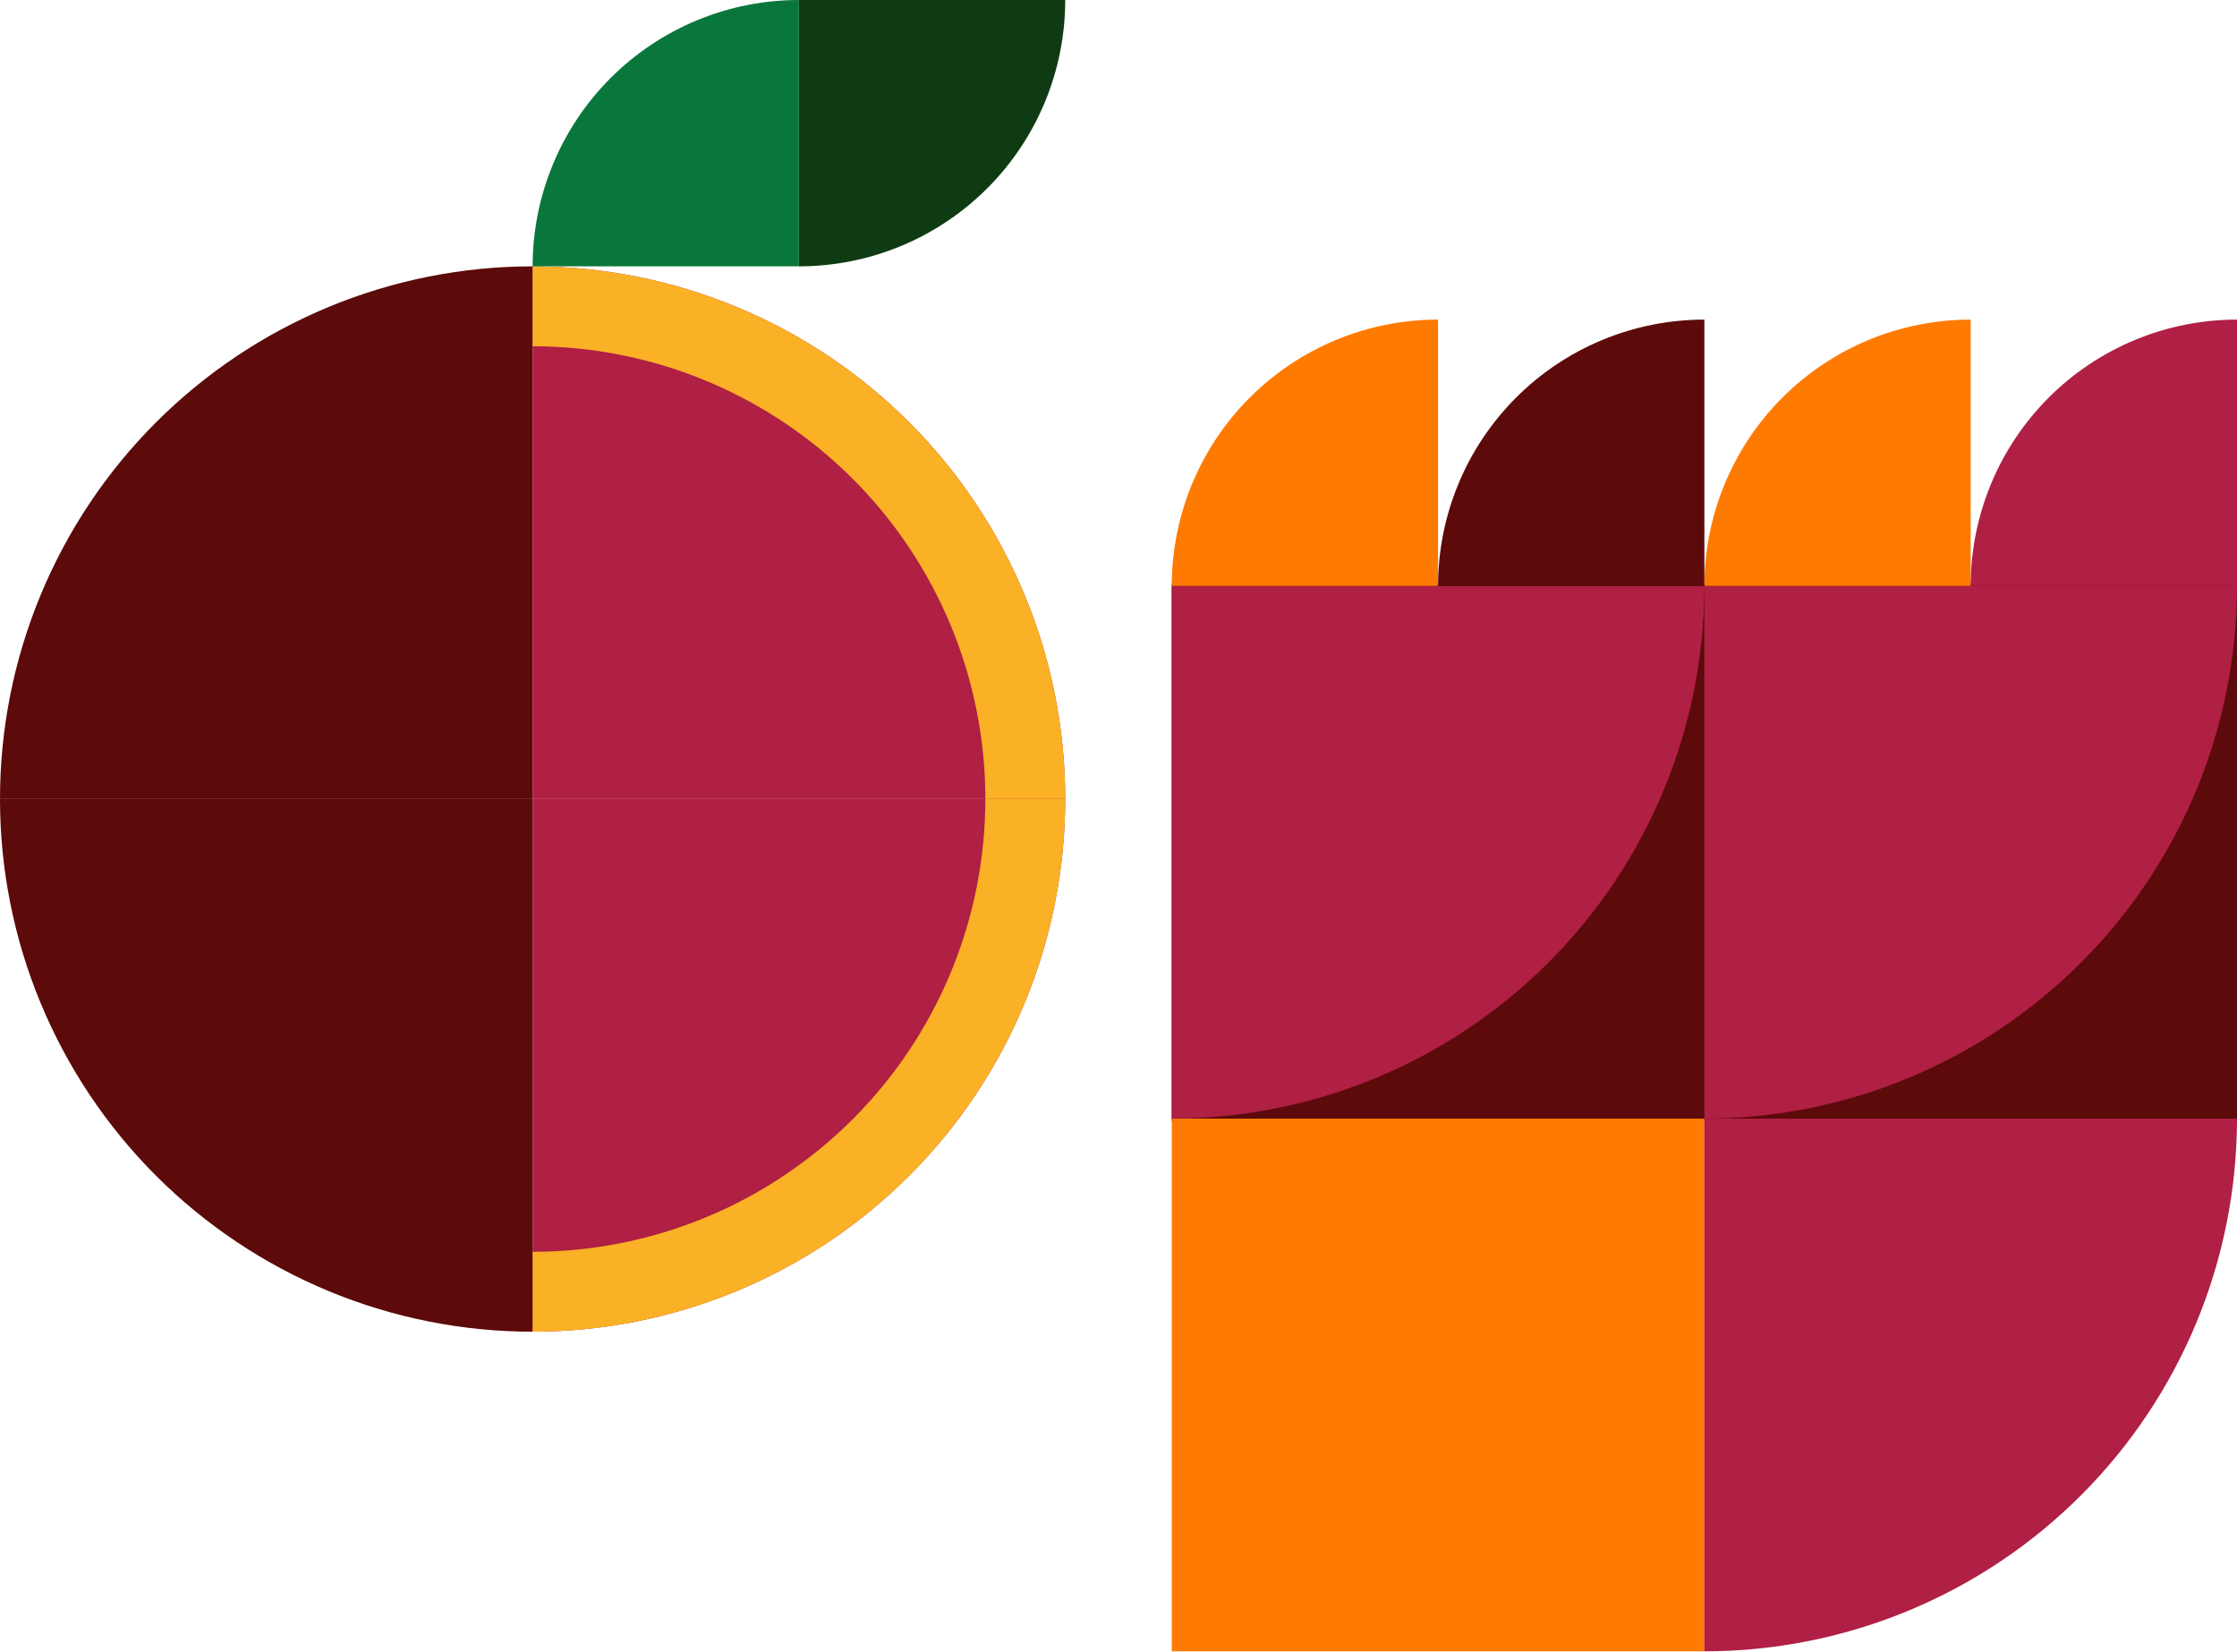
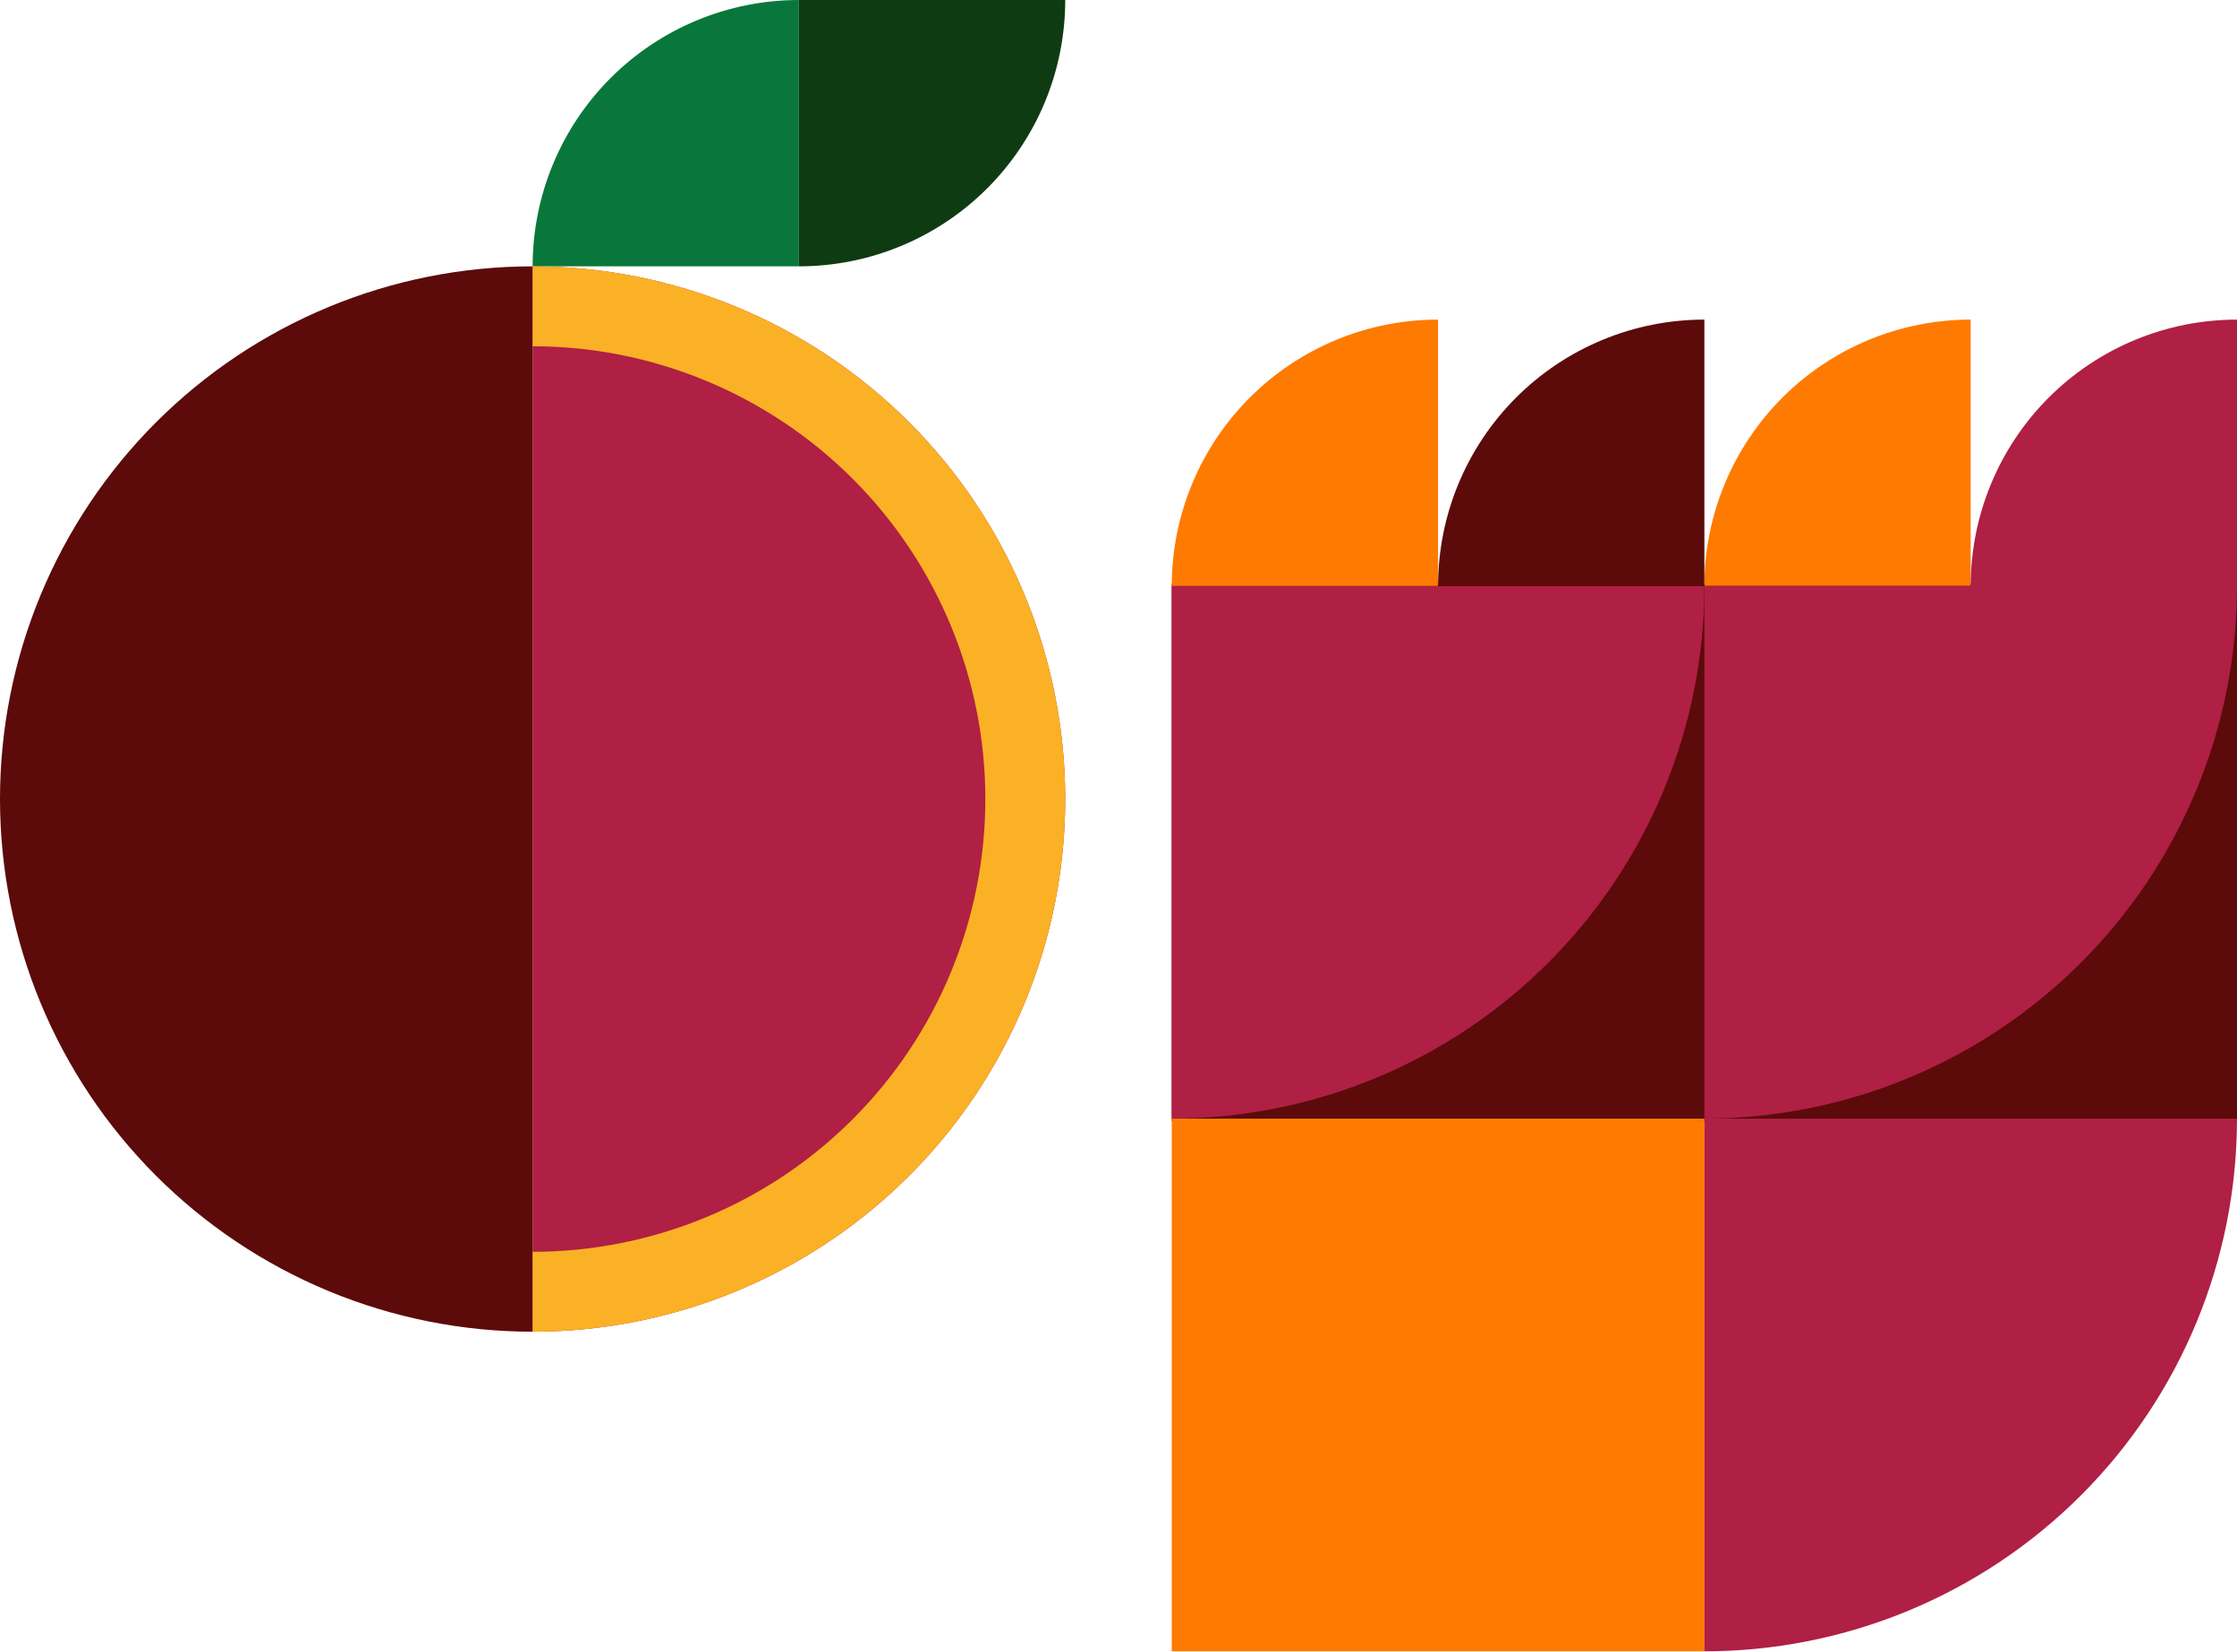
<svg xmlns="http://www.w3.org/2000/svg" width="1260" height="930" viewBox="0 0 1260 930" fill="none">
-   <path d="M300 150C260.603 150 221.593 157.76 185.195 172.836C148.797 187.912 115.726 210.01 87.868 237.868C60.01 265.725 37.913 298.797 22.836 335.195C7.76 371.593 -3.90311e-05 410.603 -4.24753e-05 450L300 450L300 150Z" fill="#5C0A0A" />
-   <path d="M600 450C600 410.603 592.24 371.593 577.164 335.195C562.087 298.797 539.99 265.725 512.132 237.868C484.274 210.01 451.203 187.912 414.805 172.836C378.407 157.76 339.397 150 300 150L300 450L600 450Z" fill="#B01F44" />
-   <path d="M600 450C600 410.603 592.24 371.593 577.164 335.195C562.087 298.797 539.99 265.726 512.132 237.868C484.274 210.01 451.203 187.913 414.805 172.836C378.407 157.76 339.397 150 300 150L300 195C333.487 195 366.646 201.596 397.584 214.411C428.522 227.226 456.633 246.009 480.312 269.688C503.991 293.367 522.774 321.478 535.589 352.416C548.404 383.354 555 416.513 555 450L600 450Z" fill="#FAB125" />
-   <path d="M300 750C339.397 750 378.407 742.24 414.805 727.164C451.203 712.087 484.274 689.99 512.132 662.132C539.99 634.274 562.087 601.203 577.164 564.805C592.24 528.407 600 489.397 600 450L300 450L300 750Z" fill="#B01F44" />
-   <path d="M-4.24753e-05 450C-4.59194e-05 489.397 7.76 528.407 22.836 564.805C37.913 601.203 60.01 634.274 87.868 662.132C115.726 689.99 148.797 712.087 185.195 727.164C221.593 742.24 260.603 750 300 750L300 450L-4.24753e-05 450Z" fill="#5C0A0A" />
-   <path d="M450 -2.12376e-05C430.302 -2.38207e-05 410.796 3.88 392.597 11.418C374.399 18.956 357.863 30.005 343.934 43.934C330.005 57.863 318.956 74.399 311.418 92.597C303.88 110.796 300 130.302 300 150L450 150L450 -2.12376e-05Z" fill="#09773B" />
+   <path fill-rule="evenodd" clip-rule="evenodd" d="M577.164 335.195C592.24 371.593 600 410.603 600 450C600 489.397 592.24 528.407 577.164 564.805C562.087 601.203 539.99 634.275 512.132 662.132C484.275 689.99 451.203 712.088 414.805 727.164C378.407 742.24 339.397 750 300 750V450L300 150C339.397 150 378.407 157.76 414.805 172.836C451.203 187.913 484.274 210.01 512.132 237.868C539.99 265.726 562.087 298.797 577.164 335.195Z" fill="#B01F44" />
+   <path fill-rule="evenodd" clip-rule="evenodd" d="M185.195 172.836C221.593 157.76 260.603 150 300 150L300 450V750C260.603 750 221.593 742.24 185.195 727.164C148.797 712.088 115.726 689.99 87.868 662.132C60.01 634.275 37.913 601.203 22.836 564.805C7.76 528.407 0 489.397 0 450C3.44416e-06 410.603 7.76 371.593 22.836 335.195C37.913 298.797 60.01 265.726 87.868 237.868C115.726 210.01 148.797 187.913 185.195 172.836Z" fill="#5C0A0A" />
+   <path d="M450 -1.52588e-05C430.302 -1.69809e-05 410.796 3.88 392.597 11.418C374.399 18.956 357.863 30.005 343.934 43.934C330.005 57.863 318.956 74.399 311.418 92.597C303.88 110.796 300 130.302 300 150L450 150L450 -1.52588e-05Z" fill="#09773B" />
  <path d="M450 150C469.698 150 489.204 146.12 507.403 138.582C525.601 131.044 542.137 119.995 556.066 106.066C569.995 92.137 581.044 75.601 588.582 57.403C596.12 39.204 600 19.698 600 0L450 0L450 150Z" fill="#0F3B13" />
-   <path d="M300 750C339.397 750 378.407 742.24 414.805 727.164C451.203 712.087 484.274 689.99 512.132 662.132C539.99 634.274 562.087 601.203 577.164 564.805C592.24 528.407 600 489.397 600 450L555 450C555 483.487 548.404 516.646 535.589 547.584C522.774 578.522 503.991 606.633 480.312 630.312C456.633 653.991 428.522 672.774 397.584 685.589C366.646 698.404 333.487 705 300 705L300 750Z" fill="#FAB125" />
+   <path fill-rule="evenodd" clip-rule="evenodd" d="M577.164 335.195C592.24 371.593 600 410.603 600 450C600 489.397 592.24 528.407 577.164 564.805C562.087 601.203 539.99 634.274 512.132 662.132C484.274 689.99 451.203 712.087 414.805 727.164C378.407 742.24 339.397 750 300 750L300 705C333.487 705 366.646 698.404 397.584 685.589C428.522 672.774 456.633 653.991 480.312 630.312C503.991 606.633 522.774 578.522 535.589 547.584C548.404 516.646 555 483.487 555 450C555 416.513 548.404 383.354 535.589 352.416C522.774 321.478 503.991 293.367 480.312 269.688C456.633 246.009 428.522 227.226 397.584 214.411C366.646 201.596 333.487 195 300 195L300 150C339.397 150 378.407 157.76 414.805 172.836C451.203 187.913 484.274 210.01 512.132 237.868C539.99 265.726 562.087 298.797 577.164 335.195Z" fill="#FAB125" />
  <rect x="660" y="328.571" width="600" height="302.857" fill="#5C0A0A" />
  <rect x="660" y="630" width="300" height="300" fill="#FF7A00" />
  <path d="M660 630C699.397 630 738.407 622.24 774.805 607.164C811.203 592.087 844.274 569.99 872.132 542.132C899.99 514.274 922.087 481.203 937.164 444.805C952.24 408.407 960 369.397 960 330L660 330L660 630Z" fill="#B01F44" />
  <path d="M960 930C999.397 930 1038.41 922.24 1074.81 907.164C1111.2 892.087 1144.27 869.99 1172.13 842.132C1199.99 814.274 1222.09 781.203 1237.16 744.805C1252.24 708.407 1260 669.397 1260 630L960 630L960 930Z" fill="#B01F44" />
-   <path d="M960 630C999.397 630 1038.41 622.24 1074.81 607.164C1111.2 592.087 1144.27 569.99 1172.13 542.132C1199.99 514.274 1222.09 481.203 1237.16 444.805C1252.24 408.407 1260 369.397 1260 330L960 330L960 630Z" fill="#B01F44" />
  <path d="M810 180C790.302 180 770.796 183.88 752.597 191.418C734.399 198.956 717.863 210.005 703.934 223.934C690.005 237.863 678.956 254.399 671.418 272.597C663.88 290.796 660 310.302 660 330L810 330L810 180Z" fill="#FF7A00" />
  <path d="M1110 180C1090.3 180 1070.8 183.88 1052.6 191.418C1034.4 198.956 1017.86 210.005 1003.93 223.934C990.005 237.863 978.956 254.399 971.418 272.597C963.88 290.796 960 310.302 960 330L1110 330L1110 180Z" fill="#FF7A00" />
  <path d="M960 180C940.302 180 920.796 183.88 902.597 191.418C884.399 198.956 867.863 210.005 853.934 223.934C840.005 237.863 828.956 254.399 821.418 272.597C813.88 290.796 810 310.302 810 330L960 330L960 180Z" fill="#5C0A0A" />
-   <path d="M1260 180C1240.3 180 1220.8 183.88 1202.6 191.418C1184.4 198.956 1167.86 210.005 1153.93 223.934C1140.01 237.863 1128.96 254.399 1121.42 272.597C1113.88 290.796 1110 310.302 1110 330L1260 330L1260 180Z" fill="#B01F44" />
+   <path fill-rule="evenodd" clip-rule="evenodd" d="M1202.6 191.418C1220.8 183.88 1240.3 180 1260 180V330C1260 369.397 1252.24 408.407 1237.16 444.805C1222.09 481.203 1199.99 514.274 1172.13 542.132C1144.27 569.99 1111.2 592.087 1074.81 607.164C1038.41 622.24 999.397 630 960 630L960 330L1110 330C1110 310.302 1113.88 290.796 1121.42 272.597C1128.96 254.399 1140.01 237.863 1153.93 223.934C1167.86 210.005 1184.4 198.956 1202.6 191.418Z" fill="#B01F44" />
</svg>
